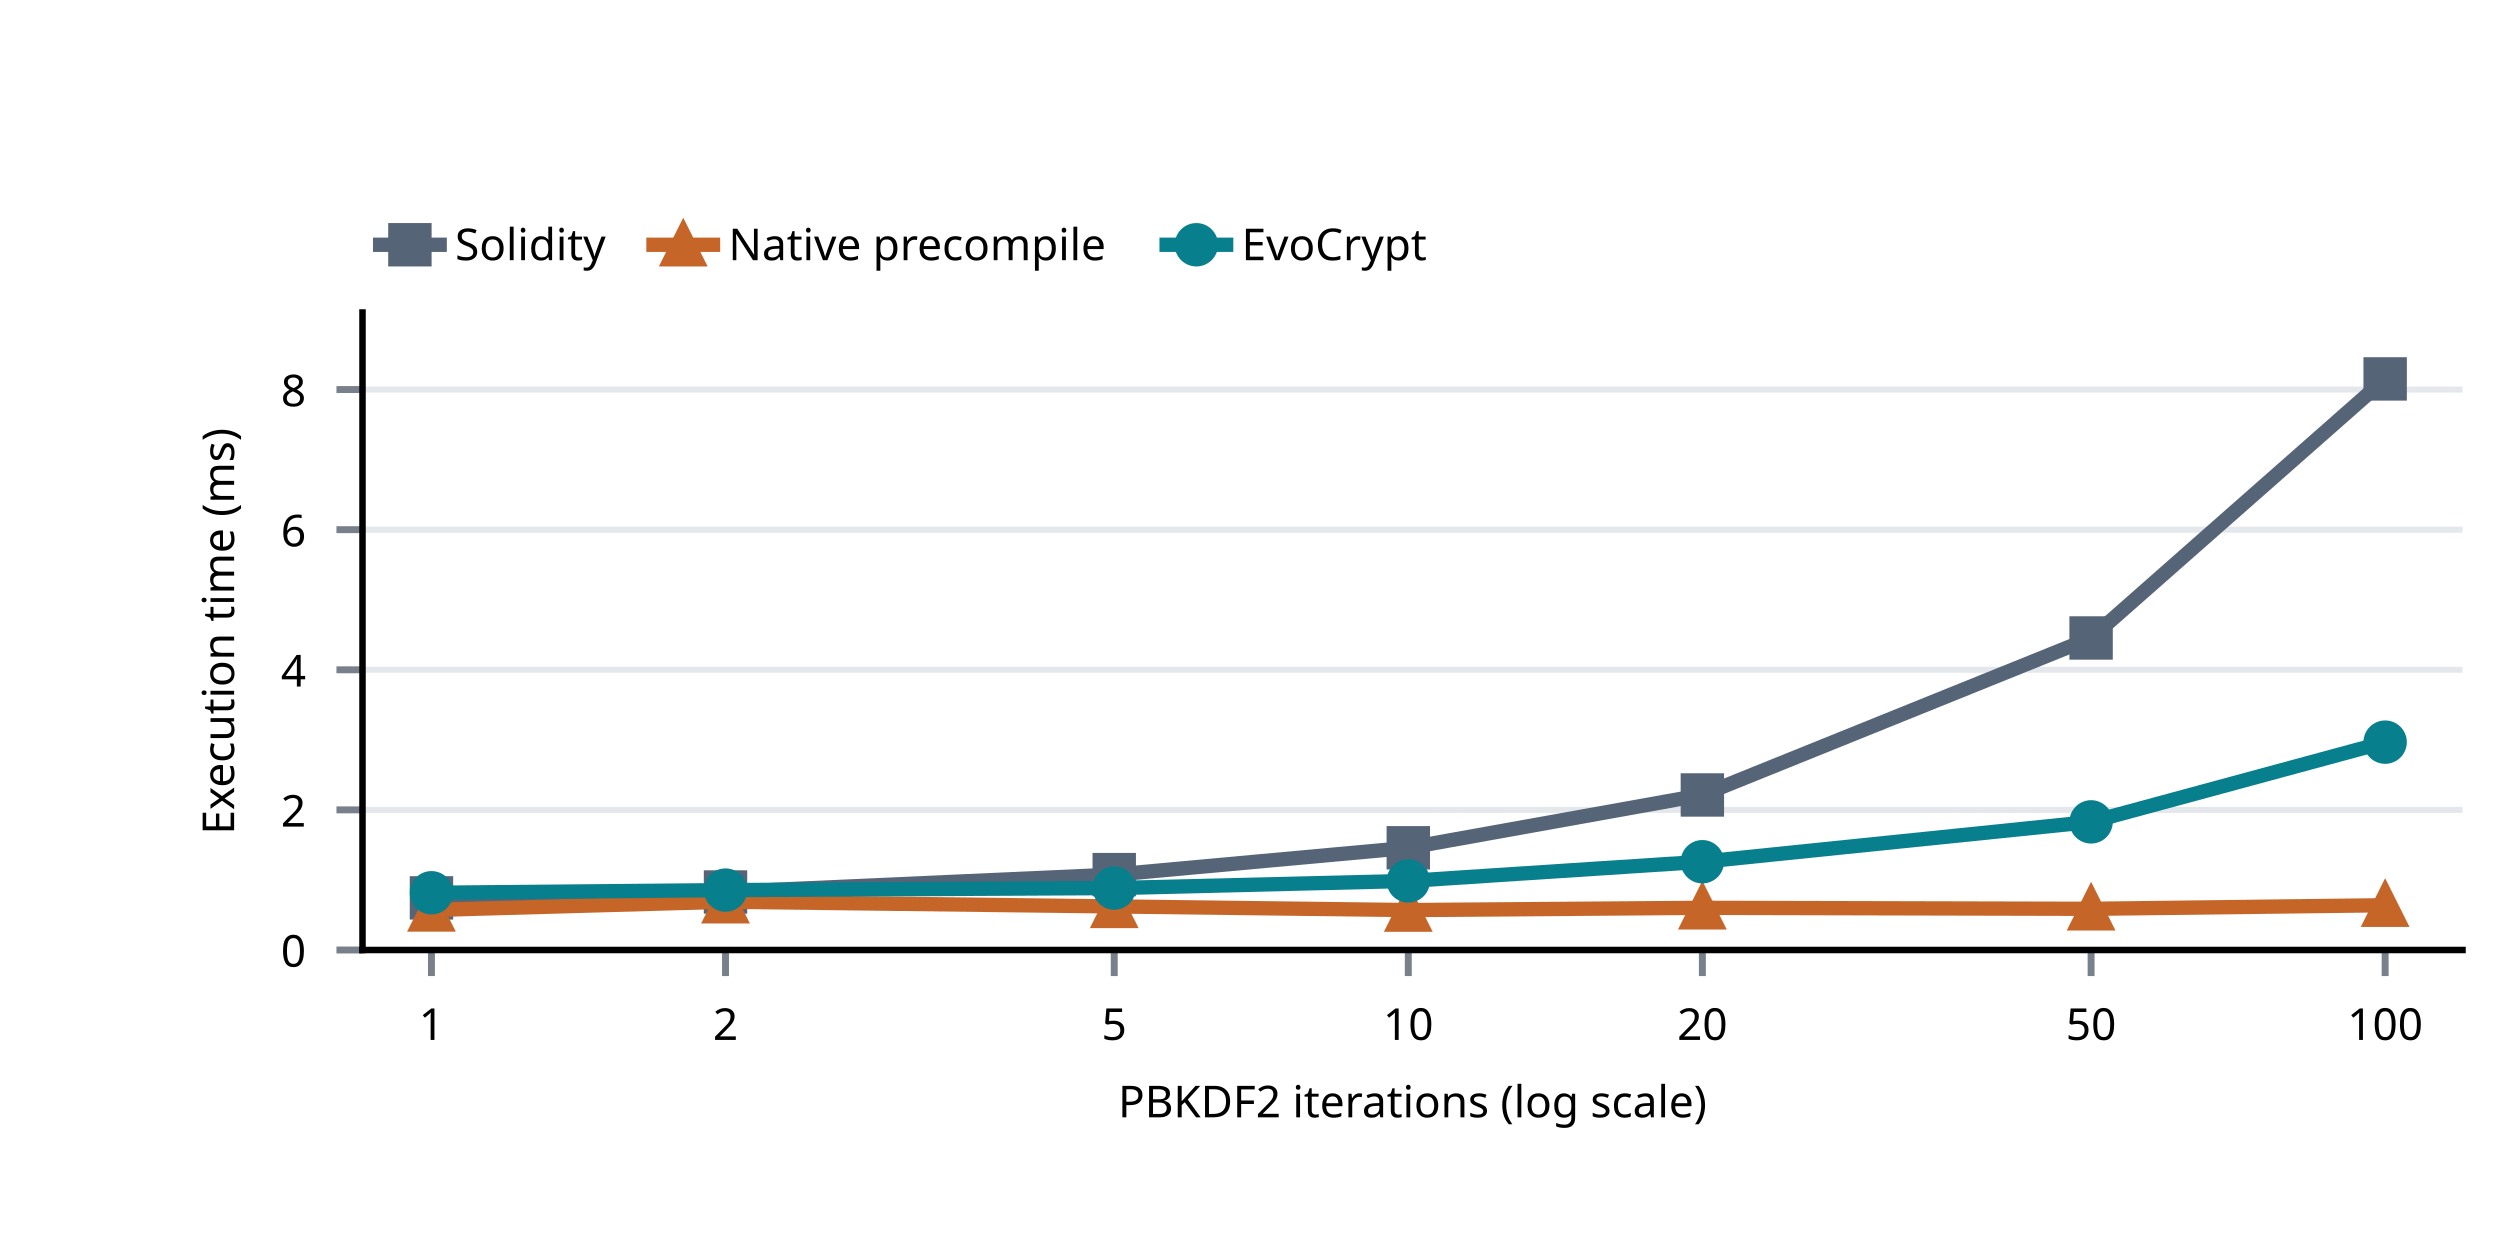
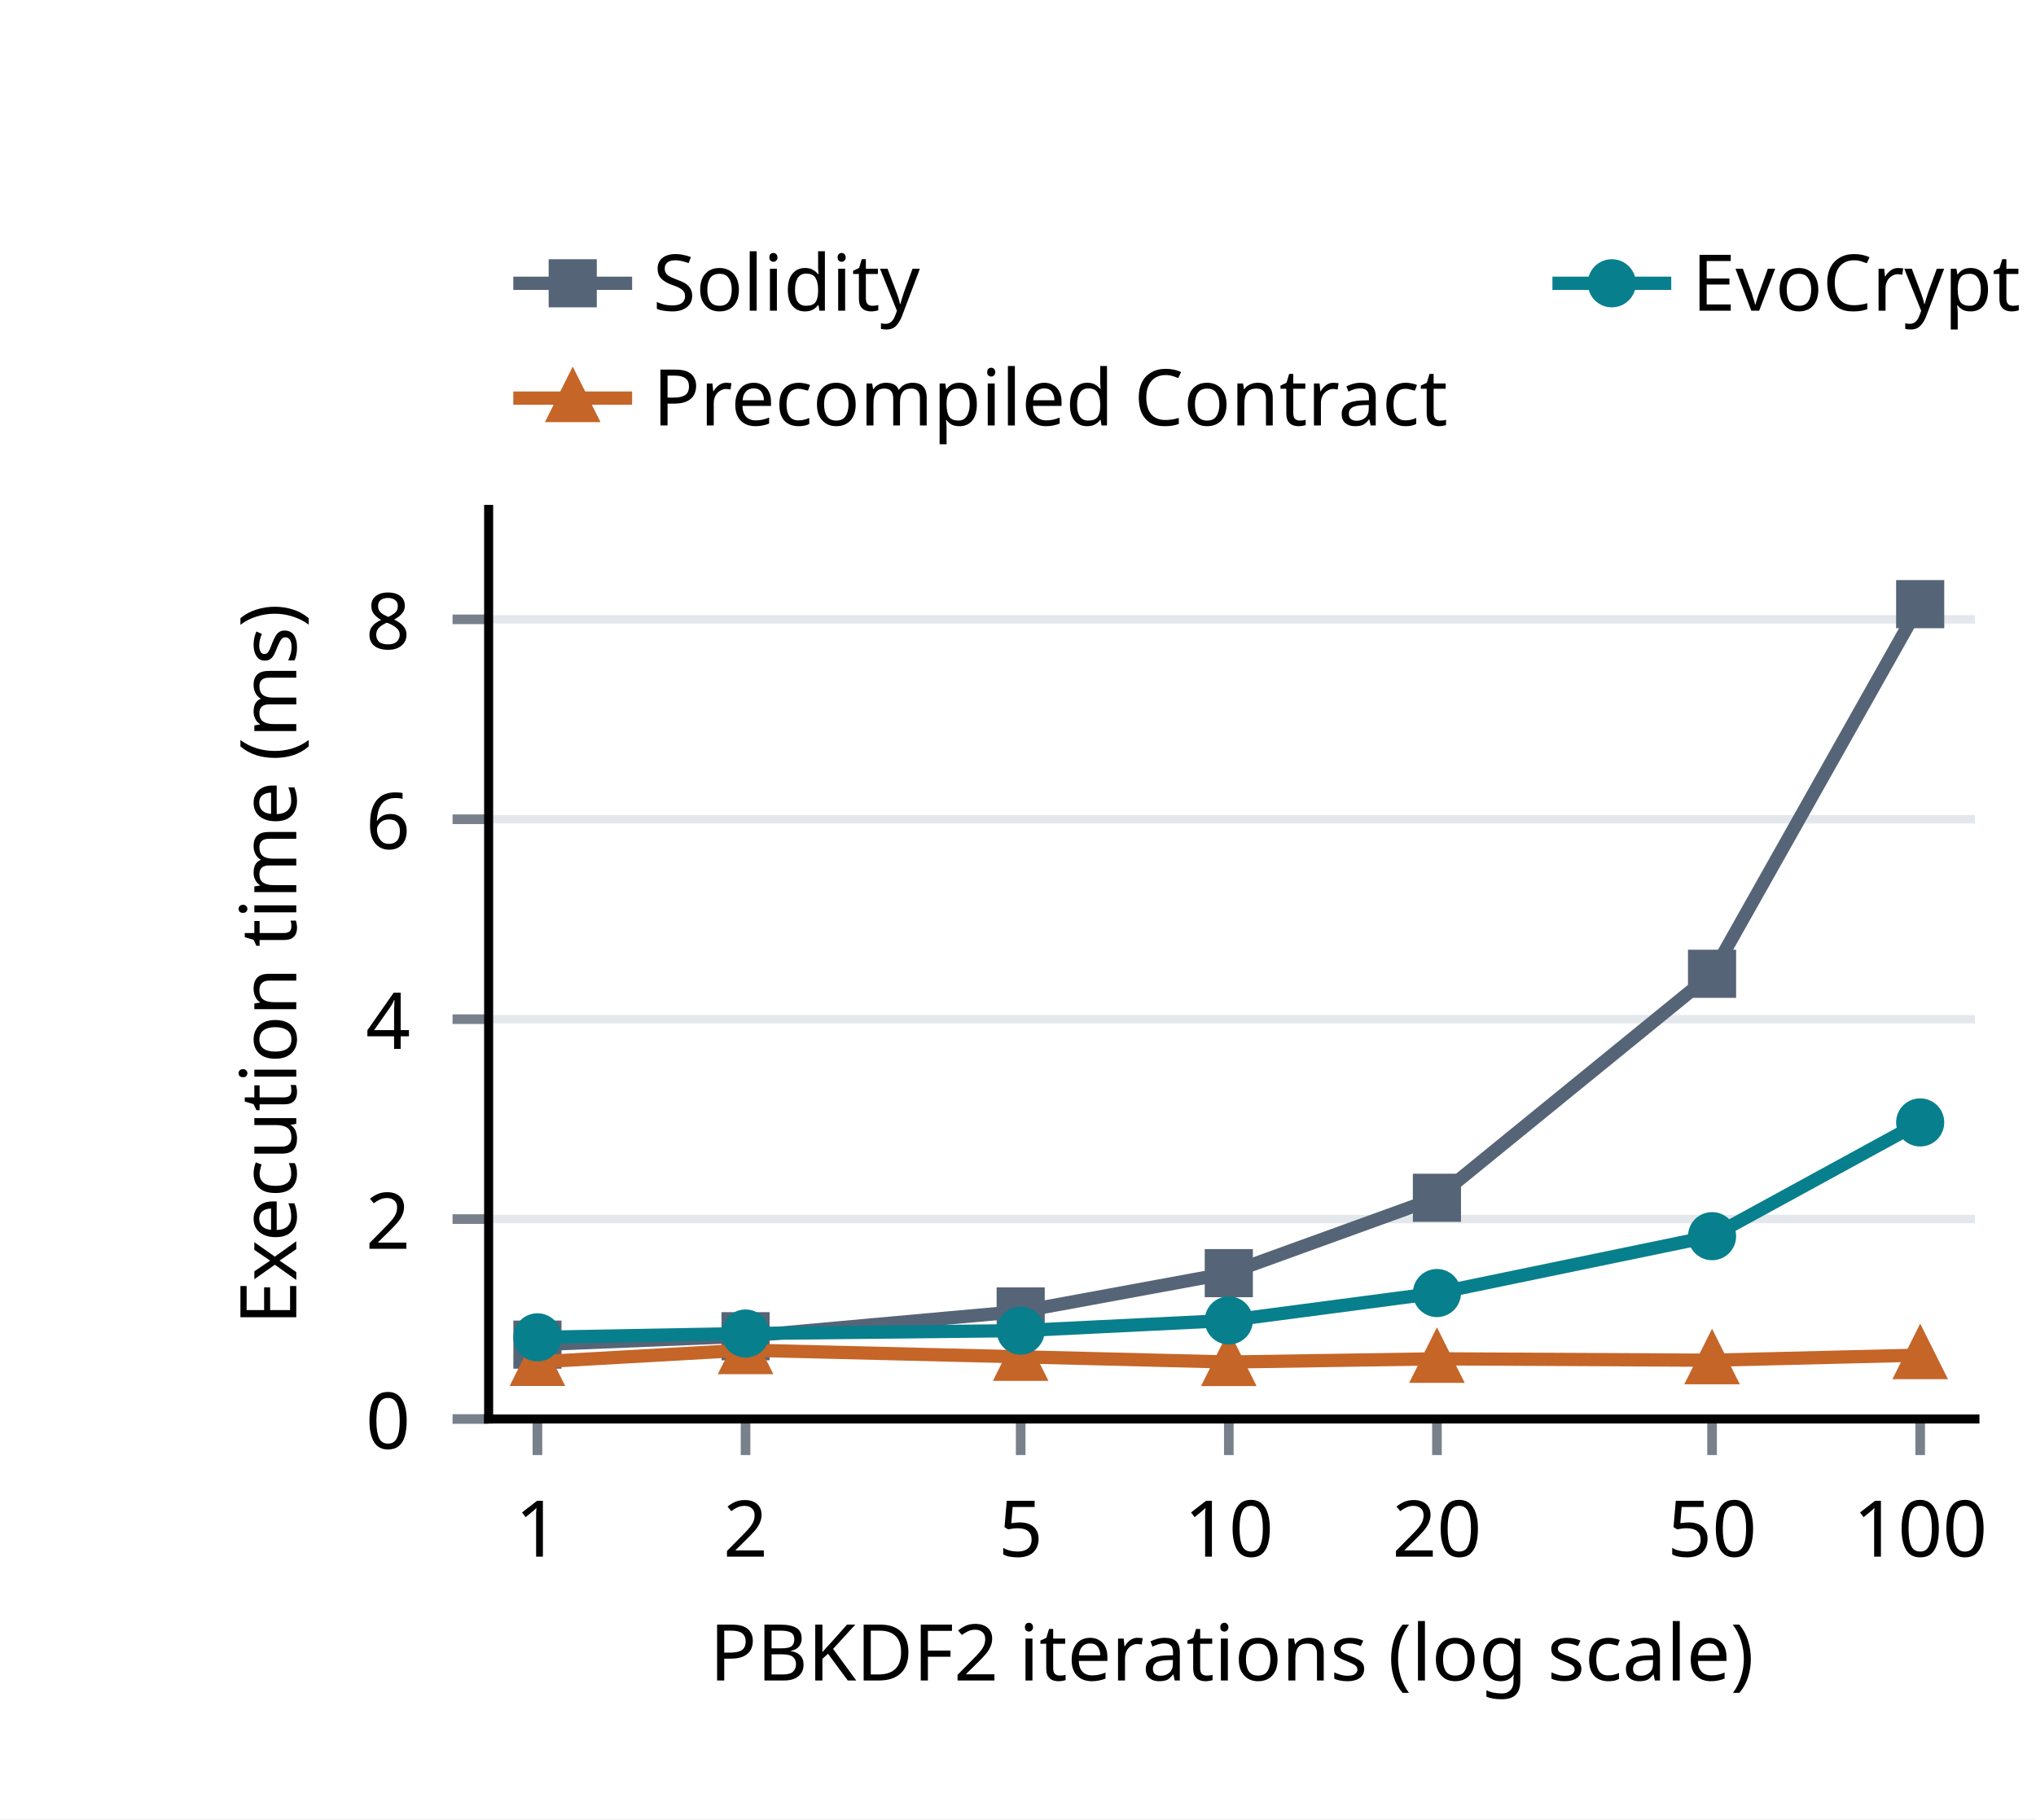
- <svg xmlns="http://www.w3.org/2000/svg" xmlns:xlink="http://www.w3.org/1999/xlink" width="288pt" height="144pt" viewBox="0 0 288 144" version="1.1">
+ <svg xmlns="http://www.w3.org/2000/svg" xmlns:xlink="http://www.w3.org/1999/xlink" width="169.2pt" height="151.2pt" viewBox="0 0 169.2 151.2" version="1.1">
  <defs>
    <style type="text/css">*{stroke-linejoin: round; stroke-linecap: butt}</style>
  </defs>
  <g id="figure_1">
    <g id="patch_1">
-       <path d="M 0 144  L 288 144  L 288 0  L 0 0  z " style="fill: #ffffff" />
+       <path d="M 0 151.2  L 169.2 151.2  L 169.2 0  L 0 0  z " style="fill: #ffffff" />
    </g>
    <g id="axes_1">
      <g id="patch_2">
-         <path d="M 41.76 109.44  L 283.68 109.44  L 283.68 36  L 41.76 36  z " style="fill: #ffffff" />
+         <path d="M 40.608 117.936  L 164.124 117.936  L 164.124 42.336  L 40.608 42.336  z " style="fill: #ffffff" />
      </g>
      <g id="matplotlib.axis_1">
        <g id="xtick_1">
          <g id="line2d_1">
            <defs>
-               <path id="m32202f15ba" d="M 0 0  L 0 3  " style="stroke: #78818b; stroke-width: 0.8" />
+               <path id="m7d3fb3c51b" d="M 0 0  L 0 3  " style="stroke: #78818b; stroke-width: 0.8" />
            </defs>
            <g>
-               <use xlink:href="#m32202f15ba" x="49.703" y="109.44" style="fill: #78818b; stroke: #78818b; stroke-width: 0.8" />
+               <use xlink:href="#m7d3fb3c51b" x="44.663" y="117.936" style="fill: #78818b; stroke: #78818b; stroke-width: 0.8" />
            </g>
          </g>
          <g id="text_1">
-             <text style="font: 5.08px 'sans-serif'; text-anchor: middle" x="49.703" y="119.8" transform="rotate(-0, 49.70273, 119.8)">1</text>
+             <text style="font: 6.5px 'sans-serif'; text-anchor: middle" x="44.663" y="129.375" transform="rotate(-0, 44.66328, 129.375)">1</text>
          </g>
        </g>
        <g id="xtick_2">
          <g id="line2d_2">
            <g>
-               <use xlink:href="#m32202f15ba" x="83.579" y="109.44" style="fill: #78818b; stroke: #78818b; stroke-width: 0.8" />
+               <use xlink:href="#m7d3fb3c51b" x="61.959" y="117.936" style="fill: #78818b; stroke: #78818b; stroke-width: 0.8" />
            </g>
          </g>
          <g id="text_2">
-             <text style="font: 5.08px 'sans-serif'; text-anchor: middle" x="83.579" y="119.8" transform="rotate(-0, 83.57865, 119.8)">2</text>
+             <text style="font: 6.5px 'sans-serif'; text-anchor: middle" x="61.959" y="129.375" transform="rotate(-0, 61.95916, 129.375)">2</text>
          </g>
        </g>
        <g id="xtick_3">
          <g id="line2d_3">
            <g>
-               <use xlink:href="#m32202f15ba" x="128.36" y="109.44" style="fill: #78818b; stroke: #78818b; stroke-width: 0.8" />
+               <use xlink:href="#m7d3fb3c51b" x="84.823" y="117.936" style="fill: #78818b; stroke: #78818b; stroke-width: 0.8" />
            </g>
          </g>
          <g id="text_3">
-             <text style="font: 5.08px 'sans-serif'; text-anchor: middle" x="128.36" y="119.8" transform="rotate(-0, 128.3602, 119.8)">5</text>
+             <text style="font: 6.5px 'sans-serif'; text-anchor: middle" x="84.823" y="129.375" transform="rotate(-0, 84.82306, 129.375)">5</text>
          </g>
        </g>
        <g id="xtick_4">
          <g id="line2d_4">
            <g>
-               <use xlink:href="#m32202f15ba" x="162.236" y="109.44" style="fill: #78818b; stroke: #78818b; stroke-width: 0.8" />
+               <use xlink:href="#m7d3fb3c51b" x="102.119" y="117.936" style="fill: #78818b; stroke: #78818b; stroke-width: 0.8" />
            </g>
          </g>
          <g id="text_4">
-             <text style="font: 5.08px 'sans-serif'; text-anchor: middle" x="162.236" y="119.8" transform="rotate(-0, 162.2361, 119.8)">10</text>
+             <text style="font: 6.5px 'sans-serif'; text-anchor: middle" x="102.119" y="129.375" transform="rotate(-0, 102.1189, 129.375)">10</text>
          </g>
        </g>
        <g id="xtick_5">
          <g id="line2d_5">
            <g>
-               <use xlink:href="#m32202f15ba" x="196.112" y="109.44" style="fill: #78818b; stroke: #78818b; stroke-width: 0.8" />
+               <use xlink:href="#m7d3fb3c51b" x="119.415" y="117.936" style="fill: #78818b; stroke: #78818b; stroke-width: 0.8" />
            </g>
          </g>
          <g id="text_5">
-             <text style="font: 5.08px 'sans-serif'; text-anchor: middle" x="196.112" y="119.8" transform="rotate(-0, 196.112, 119.8)">20</text>
+             <text style="font: 6.5px 'sans-serif'; text-anchor: middle" x="119.415" y="129.375" transform="rotate(-0, 119.4148, 129.375)">20</text>
          </g>
        </g>
        <g id="xtick_6">
          <g id="line2d_6">
            <g>
-               <use xlink:href="#m32202f15ba" x="240.894" y="109.44" style="fill: #78818b; stroke: #78818b; stroke-width: 0.8" />
+               <use xlink:href="#m7d3fb3c51b" x="142.279" y="117.936" style="fill: #78818b; stroke: #78818b; stroke-width: 0.8" />
            </g>
          </g>
          <g id="text_6">
-             <text style="font: 5.08px 'sans-serif'; text-anchor: middle" x="240.894" y="119.8" transform="rotate(-0, 240.8935, 119.8)">50</text>
+             <text style="font: 6.5px 'sans-serif'; text-anchor: middle" x="142.279" y="129.375" transform="rotate(-0, 142.2787, 129.375)">50</text>
          </g>
        </g>
        <g id="xtick_7">
          <g id="line2d_7">
            <g>
-               <use xlink:href="#m32202f15ba" x="274.769" y="109.44" style="fill: #78818b; stroke: #78818b; stroke-width: 0.8" />
+               <use xlink:href="#m7d3fb3c51b" x="159.575" y="117.936" style="fill: #78818b; stroke: #78818b; stroke-width: 0.8" />
            </g>
          </g>
          <g id="text_7">
-             <text style="font: 5.08px 'sans-serif'; text-anchor: middle" x="274.769" y="119.8" transform="rotate(-0, 274.7695, 119.8)">100</text>
+             <text style="font: 6.5px 'sans-serif'; text-anchor: middle" x="159.575" y="129.375" transform="rotate(-0, 159.5746, 129.375)">100</text>
          </g>
        </g>
        <g id="text_8">
-           <text style="font: 5.08px 'sans-serif'; text-anchor: middle" x="162.72" y="128.716" transform="rotate(-0, 162.72, 128.7165)">PBKDF2 iterations (log scale)</text>
+           <text style="font: 6.5px 'sans-serif'; text-anchor: middle" x="102.366" y="139.666" transform="rotate(-0, 102.366, 139.6658)">PBKDF2 iterations (log scale)</text>
        </g>
      </g>
      <g id="matplotlib.axis_2">
        <g id="ytick_1">
          <g id="line2d_8">
-             <path d="M 41.76 109.44  L 283.68 109.44  " clip-path="url(#p2259815b0c)" style="fill: none; stroke: #e4e8ec; stroke-width: 0.7; stroke-linecap: square" />
+             <path d="M 40.608 117.936  L 164.124 117.936  " clip-path="url(#p2fb0b47993)" style="fill: none; stroke: #e4e8ec; stroke-width: 0.7; stroke-linecap: square" />
          </g>
          <g id="line2d_9">
            <defs>
-               <path id="mf15a6dc55e" d="M 0 0  L -3 0  " style="stroke: #78818b; stroke-width: 0.8" />
+               <path id="m0455d33820" d="M 0 0  L -3 0  " style="stroke: #78818b; stroke-width: 0.8" />
            </defs>
            <g>
-               <use xlink:href="#mf15a6dc55e" x="41.76" y="109.44" style="fill: #78818b; stroke: #78818b; stroke-width: 0.8" />
+               <use xlink:href="#m0455d33820" x="40.608" y="117.936" style="fill: #78818b; stroke: #78818b; stroke-width: 0.8" />
            </g>
          </g>
          <g id="text_9">
-             <text style="font: 5.08px 'sans-serif'; text-anchor: end" x="35.26" y="111.37" transform="rotate(-0, 35.26, 111.37)">0</text>
+             <text style="font: 6.5px 'sans-serif'; text-anchor: end" x="34.108" y="120.405" transform="rotate(-0, 34.108, 120.4055)">0</text>
          </g>
        </g>
        <g id="ytick_2">
          <g id="line2d_10">
-             <path d="M 41.76 93.299  L 283.68 93.299  " clip-path="url(#p2259815b0c)" style="fill: none; stroke: #e4e8ec; stroke-width: 0.7; stroke-linecap: square" />
+             <path d="M 40.608 101.321  L 164.124 101.321  " clip-path="url(#p2fb0b47993)" style="fill: none; stroke: #e4e8ec; stroke-width: 0.7; stroke-linecap: square" />
          </g>
          <g id="line2d_11">
            <g>
-               <use xlink:href="#mf15a6dc55e" x="41.76" y="93.299" style="fill: #78818b; stroke: #78818b; stroke-width: 0.8" />
+               <use xlink:href="#m0455d33820" x="40.608" y="101.321" style="fill: #78818b; stroke: #78818b; stroke-width: 0.8" />
            </g>
          </g>
          <g id="text_10">
-             <text style="font: 5.08px 'sans-serif'; text-anchor: end" x="35.26" y="95.229" transform="rotate(-0, 35.26, 95.22934)">2</text>
+             <text style="font: 6.5px 'sans-serif'; text-anchor: end" x="34.108" y="103.79" transform="rotate(-0, 34.108, 103.7901)">2</text>
          </g>
        </g>
        <g id="ytick_3">
          <g id="line2d_12">
-             <path d="M 41.76 77.159  L 283.68 77.159  " clip-path="url(#p2259815b0c)" style="fill: none; stroke: #e4e8ec; stroke-width: 0.7; stroke-linecap: square" />
+             <path d="M 40.608 84.705  L 164.124 84.705  " clip-path="url(#p2fb0b47993)" style="fill: none; stroke: #e4e8ec; stroke-width: 0.7; stroke-linecap: square" />
          </g>
          <g id="line2d_13">
            <g>
-               <use xlink:href="#mf15a6dc55e" x="41.76" y="77.159" style="fill: #78818b; stroke: #78818b; stroke-width: 0.8" />
+               <use xlink:href="#m0455d33820" x="40.608" y="84.705" style="fill: #78818b; stroke: #78818b; stroke-width: 0.8" />
            </g>
          </g>
          <g id="text_11">
-             <text style="font: 5.08px 'sans-serif'; text-anchor: end" x="35.26" y="79.089" transform="rotate(-0, 35.26, 79.08868)">4</text>
+             <text style="font: 6.5px 'sans-serif'; text-anchor: end" x="34.108" y="87.175" transform="rotate(-0, 34.108, 87.17472)">4</text>
          </g>
        </g>
        <g id="ytick_4">
          <g id="line2d_14">
-             <path d="M 41.76 61.018  L 283.68 61.018  " clip-path="url(#p2259815b0c)" style="fill: none; stroke: #e4e8ec; stroke-width: 0.7; stroke-linecap: square" />
+             <path d="M 40.608 68.09  L 164.124 68.09  " clip-path="url(#p2fb0b47993)" style="fill: none; stroke: #e4e8ec; stroke-width: 0.7; stroke-linecap: square" />
          </g>
          <g id="line2d_15">
            <g>
-               <use xlink:href="#mf15a6dc55e" x="41.76" y="61.018" style="fill: #78818b; stroke: #78818b; stroke-width: 0.8" />
+               <use xlink:href="#m0455d33820" x="40.608" y="68.09" style="fill: #78818b; stroke: #78818b; stroke-width: 0.8" />
            </g>
          </g>
          <g id="text_12">
-             <text style="font: 5.08px 'sans-serif'; text-anchor: end" x="35.26" y="62.948" transform="rotate(-0, 35.26, 62.94803)">6</text>
+             <text style="font: 6.5px 'sans-serif'; text-anchor: end" x="34.108" y="70.559" transform="rotate(-0, 34.108, 70.55934)">6</text>
          </g>
        </g>
        <g id="ytick_5">
          <g id="line2d_16">
-             <path d="M 41.76 44.877  L 283.68 44.877  " clip-path="url(#p2259815b0c)" style="fill: none; stroke: #e4e8ec; stroke-width: 0.7; stroke-linecap: square" />
+             <path d="M 40.608 51.474  L 164.124 51.474  " clip-path="url(#p2fb0b47993)" style="fill: none; stroke: #e4e8ec; stroke-width: 0.7; stroke-linecap: square" />
          </g>
          <g id="line2d_17">
            <g>
-               <use xlink:href="#mf15a6dc55e" x="41.76" y="44.877" style="fill: #78818b; stroke: #78818b; stroke-width: 0.8" />
+               <use xlink:href="#m0455d33820" x="40.608" y="51.474" style="fill: #78818b; stroke: #78818b; stroke-width: 0.8" />
            </g>
          </g>
          <g id="text_13">
-             <text style="font: 5.08px 'sans-serif'; text-anchor: end" x="35.26" y="46.807" transform="rotate(-0, 35.26, 46.80737)">8</text>
+             <text style="font: 6.5px 'sans-serif'; text-anchor: end" x="34.108" y="53.944" transform="rotate(-0, 34.108, 53.94395)">8</text>
          </g>
        </g>
        <g id="text_14">
-           <text style="font: 5.08px 'sans-serif'; text-anchor: middle" x="26.971" y="72.72" transform="rotate(-90, 26.97137, 72.72)">Execution time (ms)</text>
+           <text style="font: 6.5px 'sans-serif'; text-anchor: middle" x="24.621" y="80.136" transform="rotate(-90, 24.62058, 80.136)">Execution time (ms)</text>
        </g>
      </g>
      <g id="patch_3">
-         <path d="M 41.76 109.44  L 41.76 36  " style="fill: none; stroke: #000000; stroke-width: 0.75; stroke-linejoin: miter; stroke-linecap: square" />
+         <path d="M 40.608 117.936  L 40.608 42.336  " style="fill: none; stroke: #000000; stroke-width: 0.75; stroke-linejoin: miter; stroke-linecap: square" />
      </g>
      <g id="patch_4">
-         <path d="M 41.76 109.44  L 283.68 109.44  " style="fill: none; stroke: #000000; stroke-width: 0.75; stroke-linejoin: miter; stroke-linecap: square" />
+         <path d="M 40.608 117.936  L 164.124 117.936  " style="fill: none; stroke: #000000; stroke-width: 0.75; stroke-linejoin: miter; stroke-linecap: square" />
      </g>
      <g id="line2d_18">
-         <path d="M 49.703 103.436  L 83.579 102.758  L 128.36 100.756  L 162.236 97.665  L 196.112 91.58  L 240.894 73.495  L 274.769 43.651  " clip-path="url(#p2259815b0c)" style="fill: none; stroke: #566477; stroke-width: 1.65; stroke-linecap: square" />
+         <path d="M 44.663 111.755  L 61.959 111.057  L 84.823 108.997  L 102.119 105.815  L 119.415 99.551  L 142.279 80.934  L 159.575 50.212  " clip-path="url(#p2fb0b47993)" style="fill: none; stroke: #566477; stroke-width: 1.1; stroke-linecap: square" />
        <defs>
-           <path id="m8b56ef666f" d="M -2 2  L 2 2  L 2 -2  L -2 -2  z " style="stroke: #566477; stroke-linejoin: miter" />
+           <path id="mdef182813e" d="M -1.5 1.5  L 1.5 1.5  L 1.5 -1.5  L -1.5 -1.5  z " style="stroke: #566477; stroke-linejoin: miter" />
        </defs>
-         <g clip-path="url(#p2259815b0c)">
-           <use xlink:href="#m8b56ef666f" x="49.703" y="103.436" style="fill: #566477; stroke: #566477; stroke-linejoin: miter" />
-           <use xlink:href="#m8b56ef666f" x="83.579" y="102.758" style="fill: #566477; stroke: #566477; stroke-linejoin: miter" />
-           <use xlink:href="#m8b56ef666f" x="128.36" y="100.756" style="fill: #566477; stroke: #566477; stroke-linejoin: miter" />
-           <use xlink:href="#m8b56ef666f" x="162.236" y="97.665" style="fill: #566477; stroke: #566477; stroke-linejoin: miter" />
-           <use xlink:href="#m8b56ef666f" x="196.112" y="91.58" style="fill: #566477; stroke: #566477; stroke-linejoin: miter" />
-           <use xlink:href="#m8b56ef666f" x="240.894" y="73.495" style="fill: #566477; stroke: #566477; stroke-linejoin: miter" />
-           <use xlink:href="#m8b56ef666f" x="274.769" y="43.651" style="fill: #566477; stroke: #566477; stroke-linejoin: miter" />
+         <g clip-path="url(#p2fb0b47993)">
+           <use xlink:href="#mdef182813e" x="44.663" y="111.755" style="fill: #566477; stroke: #566477; stroke-linejoin: miter" />
+           <use xlink:href="#mdef182813e" x="61.959" y="111.057" style="fill: #566477; stroke: #566477; stroke-linejoin: miter" />
+           <use xlink:href="#mdef182813e" x="84.823" y="108.997" style="fill: #566477; stroke: #566477; stroke-linejoin: miter" />
+           <use xlink:href="#mdef182813e" x="102.119" y="105.815" style="fill: #566477; stroke: #566477; stroke-linejoin: miter" />
+           <use xlink:href="#mdef182813e" x="119.415" y="99.551" style="fill: #566477; stroke: #566477; stroke-linejoin: miter" />
+           <use xlink:href="#mdef182813e" x="142.279" y="80.934" style="fill: #566477; stroke: #566477; stroke-linejoin: miter" />
+           <use xlink:href="#mdef182813e" x="159.575" y="50.212" style="fill: #566477; stroke: #566477; stroke-linejoin: miter" />
        </g>
      </g>
      <g id="line2d_19">
-         <path d="M 49.703 104.832  L 83.579 103.88  L 128.36 104.42  L 162.236 104.84  L 196.112 104.582  L 240.894 104.695  L 274.769 104.283  " clip-path="url(#p2259815b0c)" style="fill: none; stroke: #c56528; stroke-width: 1.65; stroke-linecap: square" />
+         <path d="M 44.663 113.192  L 61.959 112.212  L 84.823 112.769  L 102.119 113.201  L 119.415 112.935  L 142.279 113.051  L 159.575 112.627  " clip-path="url(#p2fb0b47993)" style="fill: none; stroke: #c56528; stroke-width: 1.1; stroke-linecap: square" />
        <defs>
-           <path id="mae165de044" d="M 0 -2  L -2 2  L 2 2  z " style="stroke: #c56528; stroke-linejoin: miter" />
+           <path id="m536cfc5273" d="M 0 -1.5  L -1.5 1.5  L 1.5 1.5  z " style="stroke: #c56528; stroke-linejoin: miter" />
        </defs>
-         <g clip-path="url(#p2259815b0c)">
-           <use xlink:href="#mae165de044" x="49.703" y="104.832" style="fill: #c56528; stroke: #c56528; stroke-linejoin: miter" />
-           <use xlink:href="#mae165de044" x="83.579" y="103.88" style="fill: #c56528; stroke: #c56528; stroke-linejoin: miter" />
-           <use xlink:href="#mae165de044" x="128.36" y="104.42" style="fill: #c56528; stroke: #c56528; stroke-linejoin: miter" />
-           <use xlink:href="#mae165de044" x="162.236" y="104.84" style="fill: #c56528; stroke: #c56528; stroke-linejoin: miter" />
-           <use xlink:href="#mae165de044" x="196.112" y="104.582" style="fill: #c56528; stroke: #c56528; stroke-linejoin: miter" />
-           <use xlink:href="#mae165de044" x="240.894" y="104.695" style="fill: #c56528; stroke: #c56528; stroke-linejoin: miter" />
-           <use xlink:href="#mae165de044" x="274.769" y="104.283" style="fill: #c56528; stroke: #c56528; stroke-linejoin: miter" />
+         <g clip-path="url(#p2fb0b47993)">
+           <use xlink:href="#m536cfc5273" x="44.663" y="113.192" style="fill: #c56528; stroke: #c56528; stroke-linejoin: miter" />
+           <use xlink:href="#m536cfc5273" x="61.959" y="112.212" style="fill: #c56528; stroke: #c56528; stroke-linejoin: miter" />
+           <use xlink:href="#m536cfc5273" x="84.823" y="112.769" style="fill: #c56528; stroke: #c56528; stroke-linejoin: miter" />
+           <use xlink:href="#m536cfc5273" x="102.119" y="113.201" style="fill: #c56528; stroke: #c56528; stroke-linejoin: miter" />
+           <use xlink:href="#m536cfc5273" x="119.415" y="112.935" style="fill: #c56528; stroke: #c56528; stroke-linejoin: miter" />
+           <use xlink:href="#m536cfc5273" x="142.279" y="113.051" style="fill: #c56528; stroke: #c56528; stroke-linejoin: miter" />
+           <use xlink:href="#m536cfc5273" x="159.575" y="112.627" style="fill: #c56528; stroke: #c56528; stroke-linejoin: miter" />
        </g>
      </g>
      <g id="line2d_20">
-         <path d="M 49.703 102.847  L 83.579 102.54  L 128.36 102.306  L 162.236 101.483  L 196.112 99.271  L 240.894 94.679  L 274.769 85.495  " clip-path="url(#p2259815b0c)" style="fill: none; stroke: #087f8c; stroke-width: 1.65; stroke-linecap: square" />
+         <path d="M 44.663 111.149  L 61.959 110.833  L 84.823 110.592  L 102.119 109.745  L 119.415 107.468  L 142.279 102.741  L 159.575 93.287  " clip-path="url(#p2fb0b47993)" style="fill: none; stroke: #087f8c; stroke-width: 1.1; stroke-linecap: square" />
        <defs>
-           <path id="m95112cb7c7" d="M 0 2  C 0.53 2 1.039 1.789 1.414 1.414  C 1.789 1.039 2 0.53 2 0  C 2 -0.53 1.789 -1.039 1.414 -1.414  C 1.039 -1.789 0.53 -2 0 -2  C -0.53 -2 -1.039 -1.789 -1.414 -1.414  C -1.789 -1.039 -2 -0.53 -2 0  C -2 0.53 -1.789 1.039 -1.414 1.414  C -1.039 1.789 -0.53 2 0 2  z " style="stroke: #087f8c" />
+           <path id="mfe09a81233" d="M 0 1.5  C 0.398 1.5 0.779 1.342 1.061 1.061  C 1.342 0.779 1.5 0.398 1.5 0  C 1.5 -0.398 1.342 -0.779 1.061 -1.061  C 0.779 -1.342 0.398 -1.5 0 -1.5  C -0.398 -1.5 -0.779 -1.342 -1.061 -1.061  C -1.342 -0.779 -1.5 -0.398 -1.5 0  C -1.5 0.398 -1.342 0.779 -1.061 1.061  C -0.779 1.342 -0.398 1.5 0 1.5  z " style="stroke: #087f8c" />
        </defs>
-         <g clip-path="url(#p2259815b0c)">
-           <use xlink:href="#m95112cb7c7" x="49.703" y="102.847" style="fill: #087f8c; stroke: #087f8c" />
-           <use xlink:href="#m95112cb7c7" x="83.579" y="102.54" style="fill: #087f8c; stroke: #087f8c" />
-           <use xlink:href="#m95112cb7c7" x="128.36" y="102.306" style="fill: #087f8c; stroke: #087f8c" />
-           <use xlink:href="#m95112cb7c7" x="162.236" y="101.483" style="fill: #087f8c; stroke: #087f8c" />
-           <use xlink:href="#m95112cb7c7" x="196.112" y="99.271" style="fill: #087f8c; stroke: #087f8c" />
-           <use xlink:href="#m95112cb7c7" x="240.894" y="94.679" style="fill: #087f8c; stroke: #087f8c" />
-           <use xlink:href="#m95112cb7c7" x="274.769" y="85.495" style="fill: #087f8c; stroke: #087f8c" />
+         <g clip-path="url(#p2fb0b47993)">
+           <use xlink:href="#mfe09a81233" x="44.663" y="111.149" style="fill: #087f8c; stroke: #087f8c" />
+           <use xlink:href="#mfe09a81233" x="61.959" y="110.833" style="fill: #087f8c; stroke: #087f8c" />
+           <use xlink:href="#mfe09a81233" x="84.823" y="110.592" style="fill: #087f8c; stroke: #087f8c" />
+           <use xlink:href="#mfe09a81233" x="102.119" y="109.745" style="fill: #087f8c; stroke: #087f8c" />
+           <use xlink:href="#mfe09a81233" x="119.415" y="107.468" style="fill: #087f8c; stroke: #087f8c" />
+           <use xlink:href="#mfe09a81233" x="142.279" y="102.741" style="fill: #087f8c; stroke: #087f8c" />
+           <use xlink:href="#mfe09a81233" x="159.575" y="93.287" style="fill: #087f8c; stroke: #087f8c" />
        </g>
      </g>
      <g id="legend_1">
        <g id="line2d_21">
-           <path d="M 43.792 28.196  L 47.221 28.196  L 50.65 28.196  " style="fill: none; stroke: #566477; stroke-width: 1.65; stroke-linecap: square" />
+           <path d="M 43.208 23.544  L 47.596 23.544  L 51.983 23.544  " style="fill: none; stroke: #566477; stroke-width: 1.1; stroke-linecap: square" />
          <g>
-             <use xlink:href="#m8b56ef666f" x="47.221" y="28.196" style="fill: #566477; stroke: #566477; stroke-linejoin: miter" />
+             <use xlink:href="#mdef182813e" x="47.596" y="23.544" style="fill: #566477; stroke: #566477; stroke-linejoin: miter" />
          </g>
        </g>
        <g id="text_15">
-           <text style="font: 5.08px 'sans-serif'; text-anchor: start" x="52.428" y="29.974" transform="rotate(-0, 52.428, 29.97392)">Solidity</text>
+           <text style="font: 6.5px 'sans-serif'; text-anchor: start" x="54.258" y="25.819" transform="rotate(-0, 54.258, 25.81942)">Solidity</text>
        </g>
        <g id="line2d_22">
-           <path d="M 75.282 28.196  L 78.711 28.196  L 82.14 28.196  " style="fill: none; stroke: #c56528; stroke-width: 1.65; stroke-linecap: square" />
+           <path d="M 43.208 33.085  L 47.596 33.085  L 51.983 33.085  " style="fill: none; stroke: #c56528; stroke-width: 1.1; stroke-linecap: square" />
          <g>
-             <use xlink:href="#mae165de044" x="78.711" y="28.196" style="fill: #c56528; stroke: #c56528; stroke-linejoin: miter" />
+             <use xlink:href="#m536cfc5273" x="47.596" y="33.085" style="fill: #c56528; stroke: #c56528; stroke-linejoin: miter" />
          </g>
        </g>
        <g id="text_16">
-           <text style="font: 5.08px 'sans-serif'; text-anchor: start" x="83.918" y="29.974" transform="rotate(-0, 83.91844, 29.97392)">Native precompile</text>
+           <text style="font: 6.5px 'sans-serif'; text-anchor: start" x="54.258" y="35.36" transform="rotate(-0, 54.258, 35.3602)">Precompiled Contract</text>
        </g>
        <g id="line2d_23">
-           <path d="M 134.394 28.196  L 137.823 28.196  L 141.252 28.196  " style="fill: none; stroke: #087f8c; stroke-width: 1.65; stroke-linecap: square" />
+           <path d="M 129.563 23.544  L 133.95 23.544  L 138.338 23.544  " style="fill: none; stroke: #087f8c; stroke-width: 1.1; stroke-linecap: square" />
          <g>
-             <use xlink:href="#m95112cb7c7" x="137.823" y="28.196" style="fill: #087f8c; stroke: #087f8c" />
+             <use xlink:href="#mfe09a81233" x="133.95" y="23.544" style="fill: #087f8c; stroke: #087f8c" />
          </g>
        </g>
        <g id="text_17">
-           <text style="font: 5.08px 'sans-serif'; text-anchor: start" x="143.03" y="29.974" transform="rotate(-0, 143.0298, 29.97392)">EvoCrypt</text>
+           <text style="font: 6.5px 'sans-serif'; text-anchor: start" x="140.613" y="25.819" transform="rotate(-0, 140.6125, 25.81942)">EvoCrypt</text>
        </g>
      </g>
    </g>
  </g>
  <defs>
-     <clipPath id="p2259815b0c">
-       <rect x="41.76" y="36" width="241.92" height="73.44" />
+     <clipPath id="p2fb0b47993">
+       <rect x="40.608" y="42.336" width="123.516" height="75.6" />
    </clipPath>
  </defs>
</svg>
